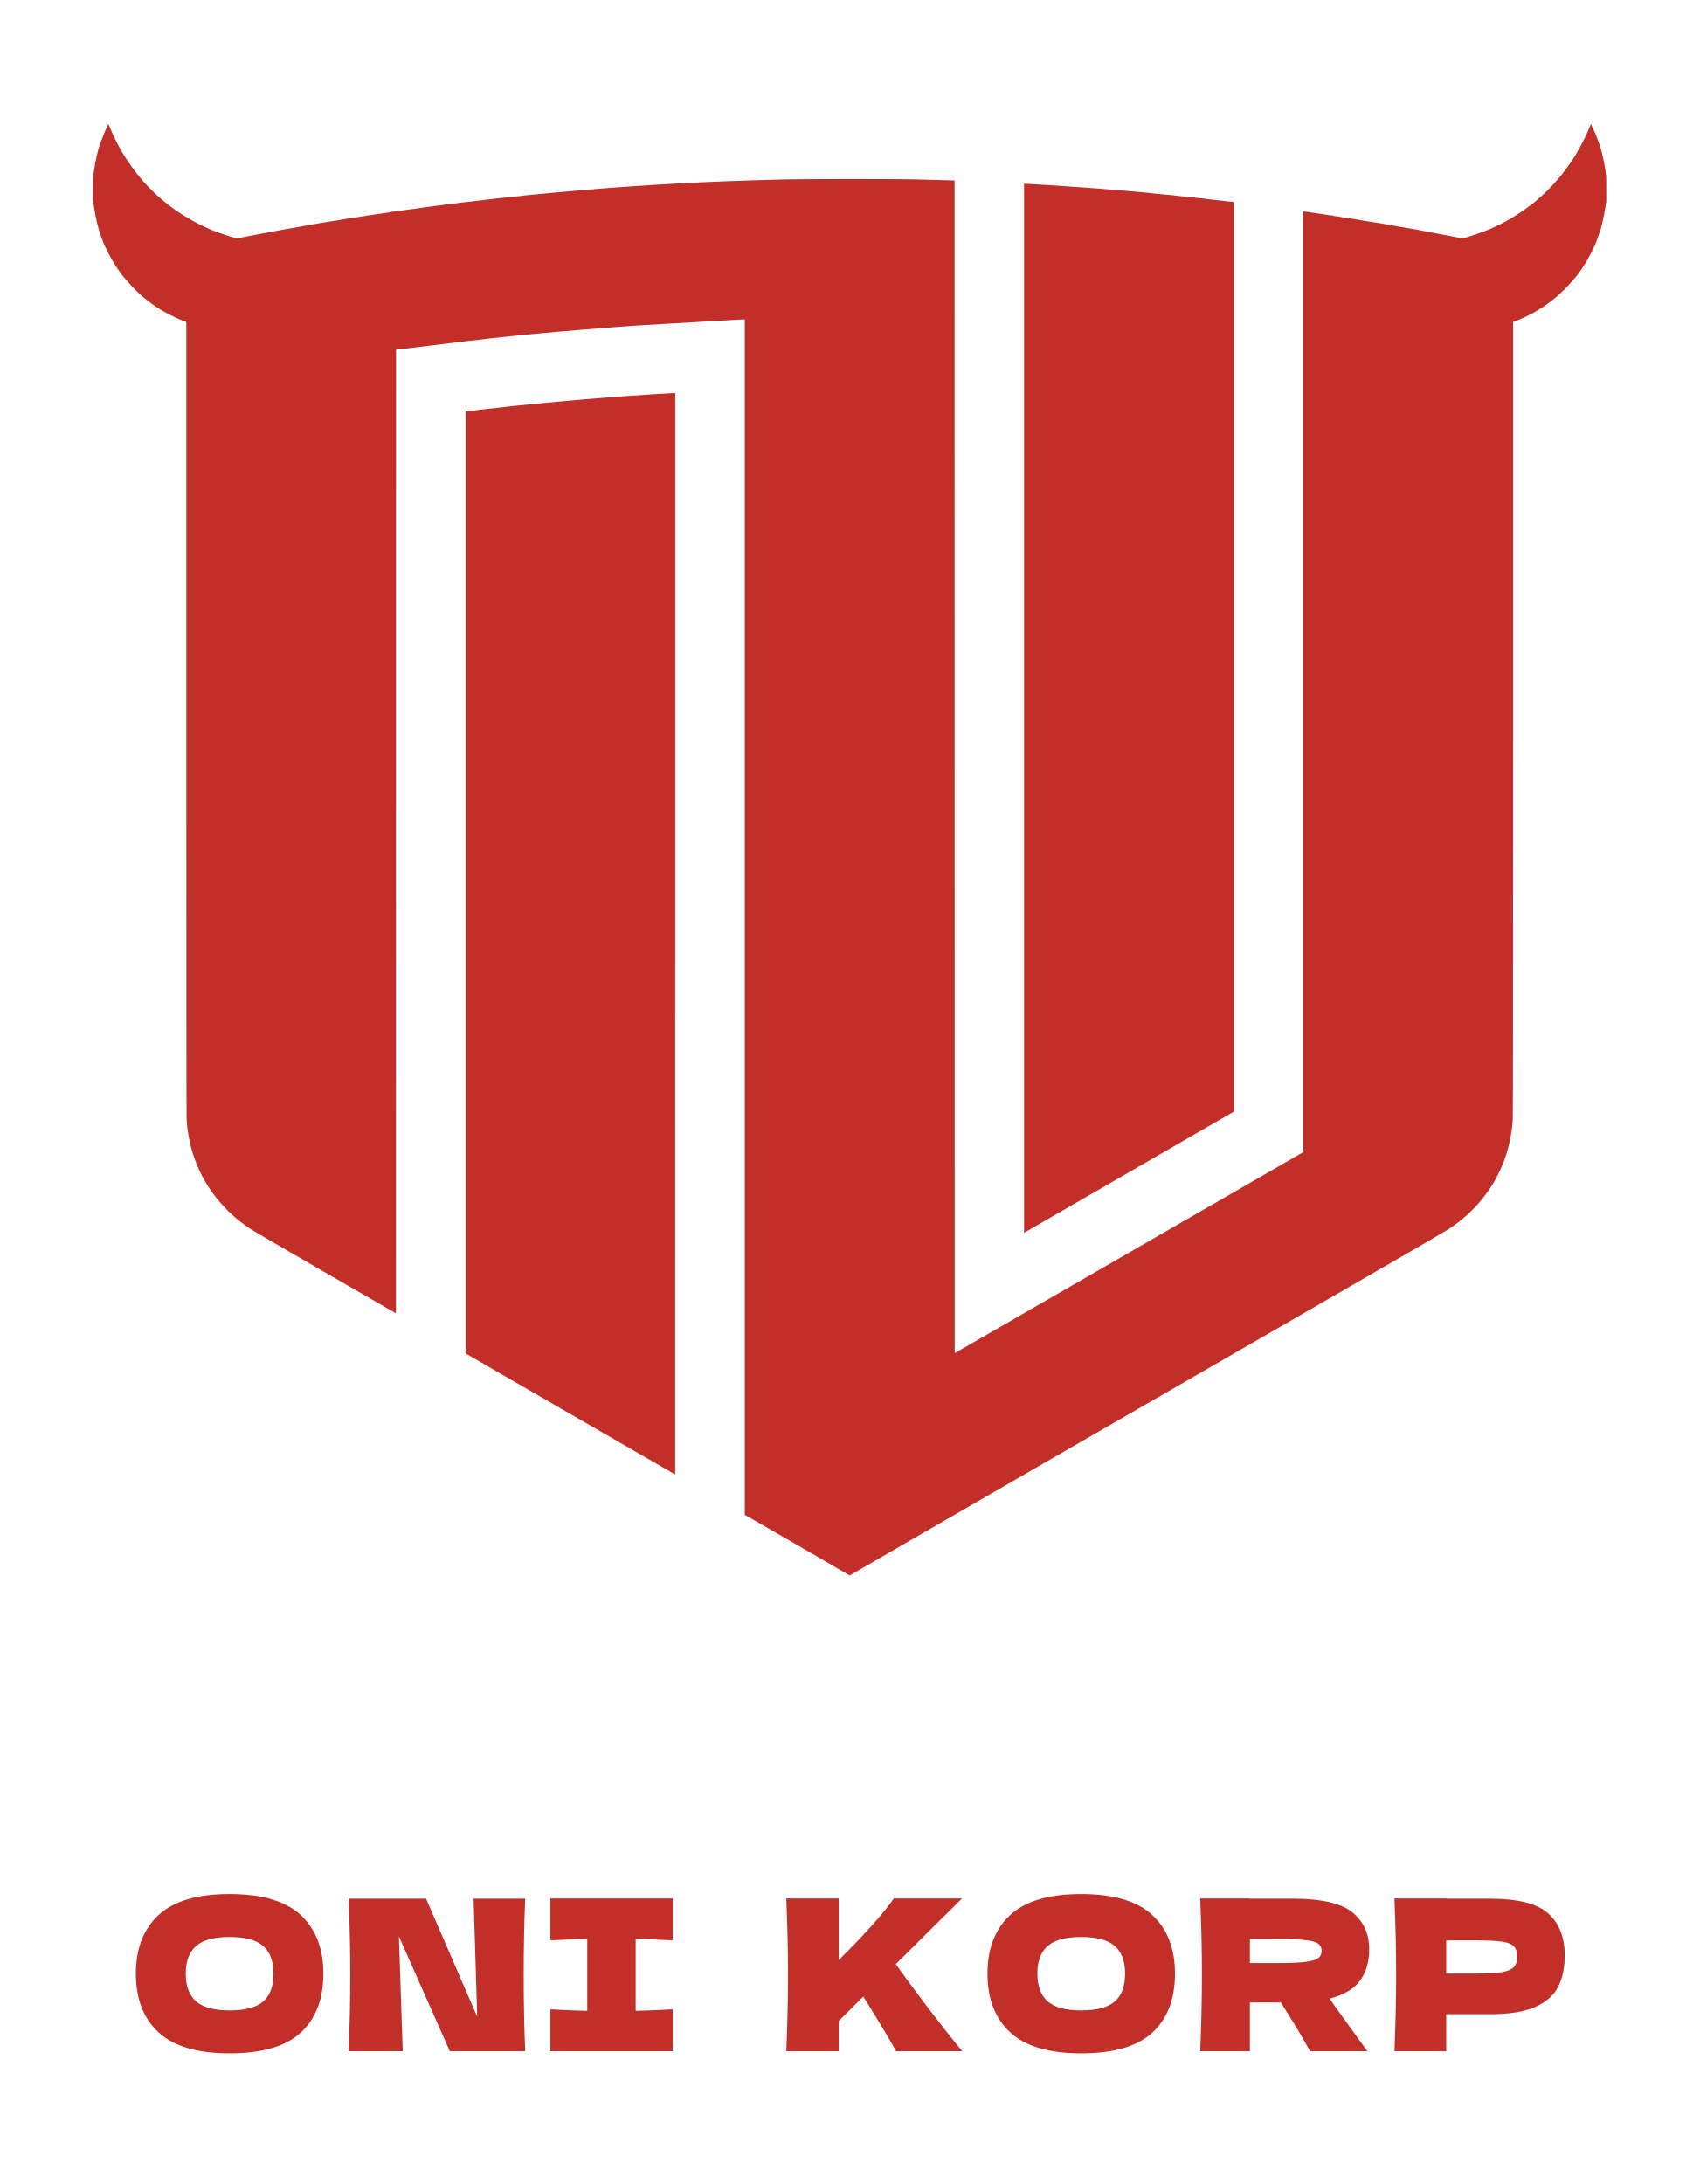
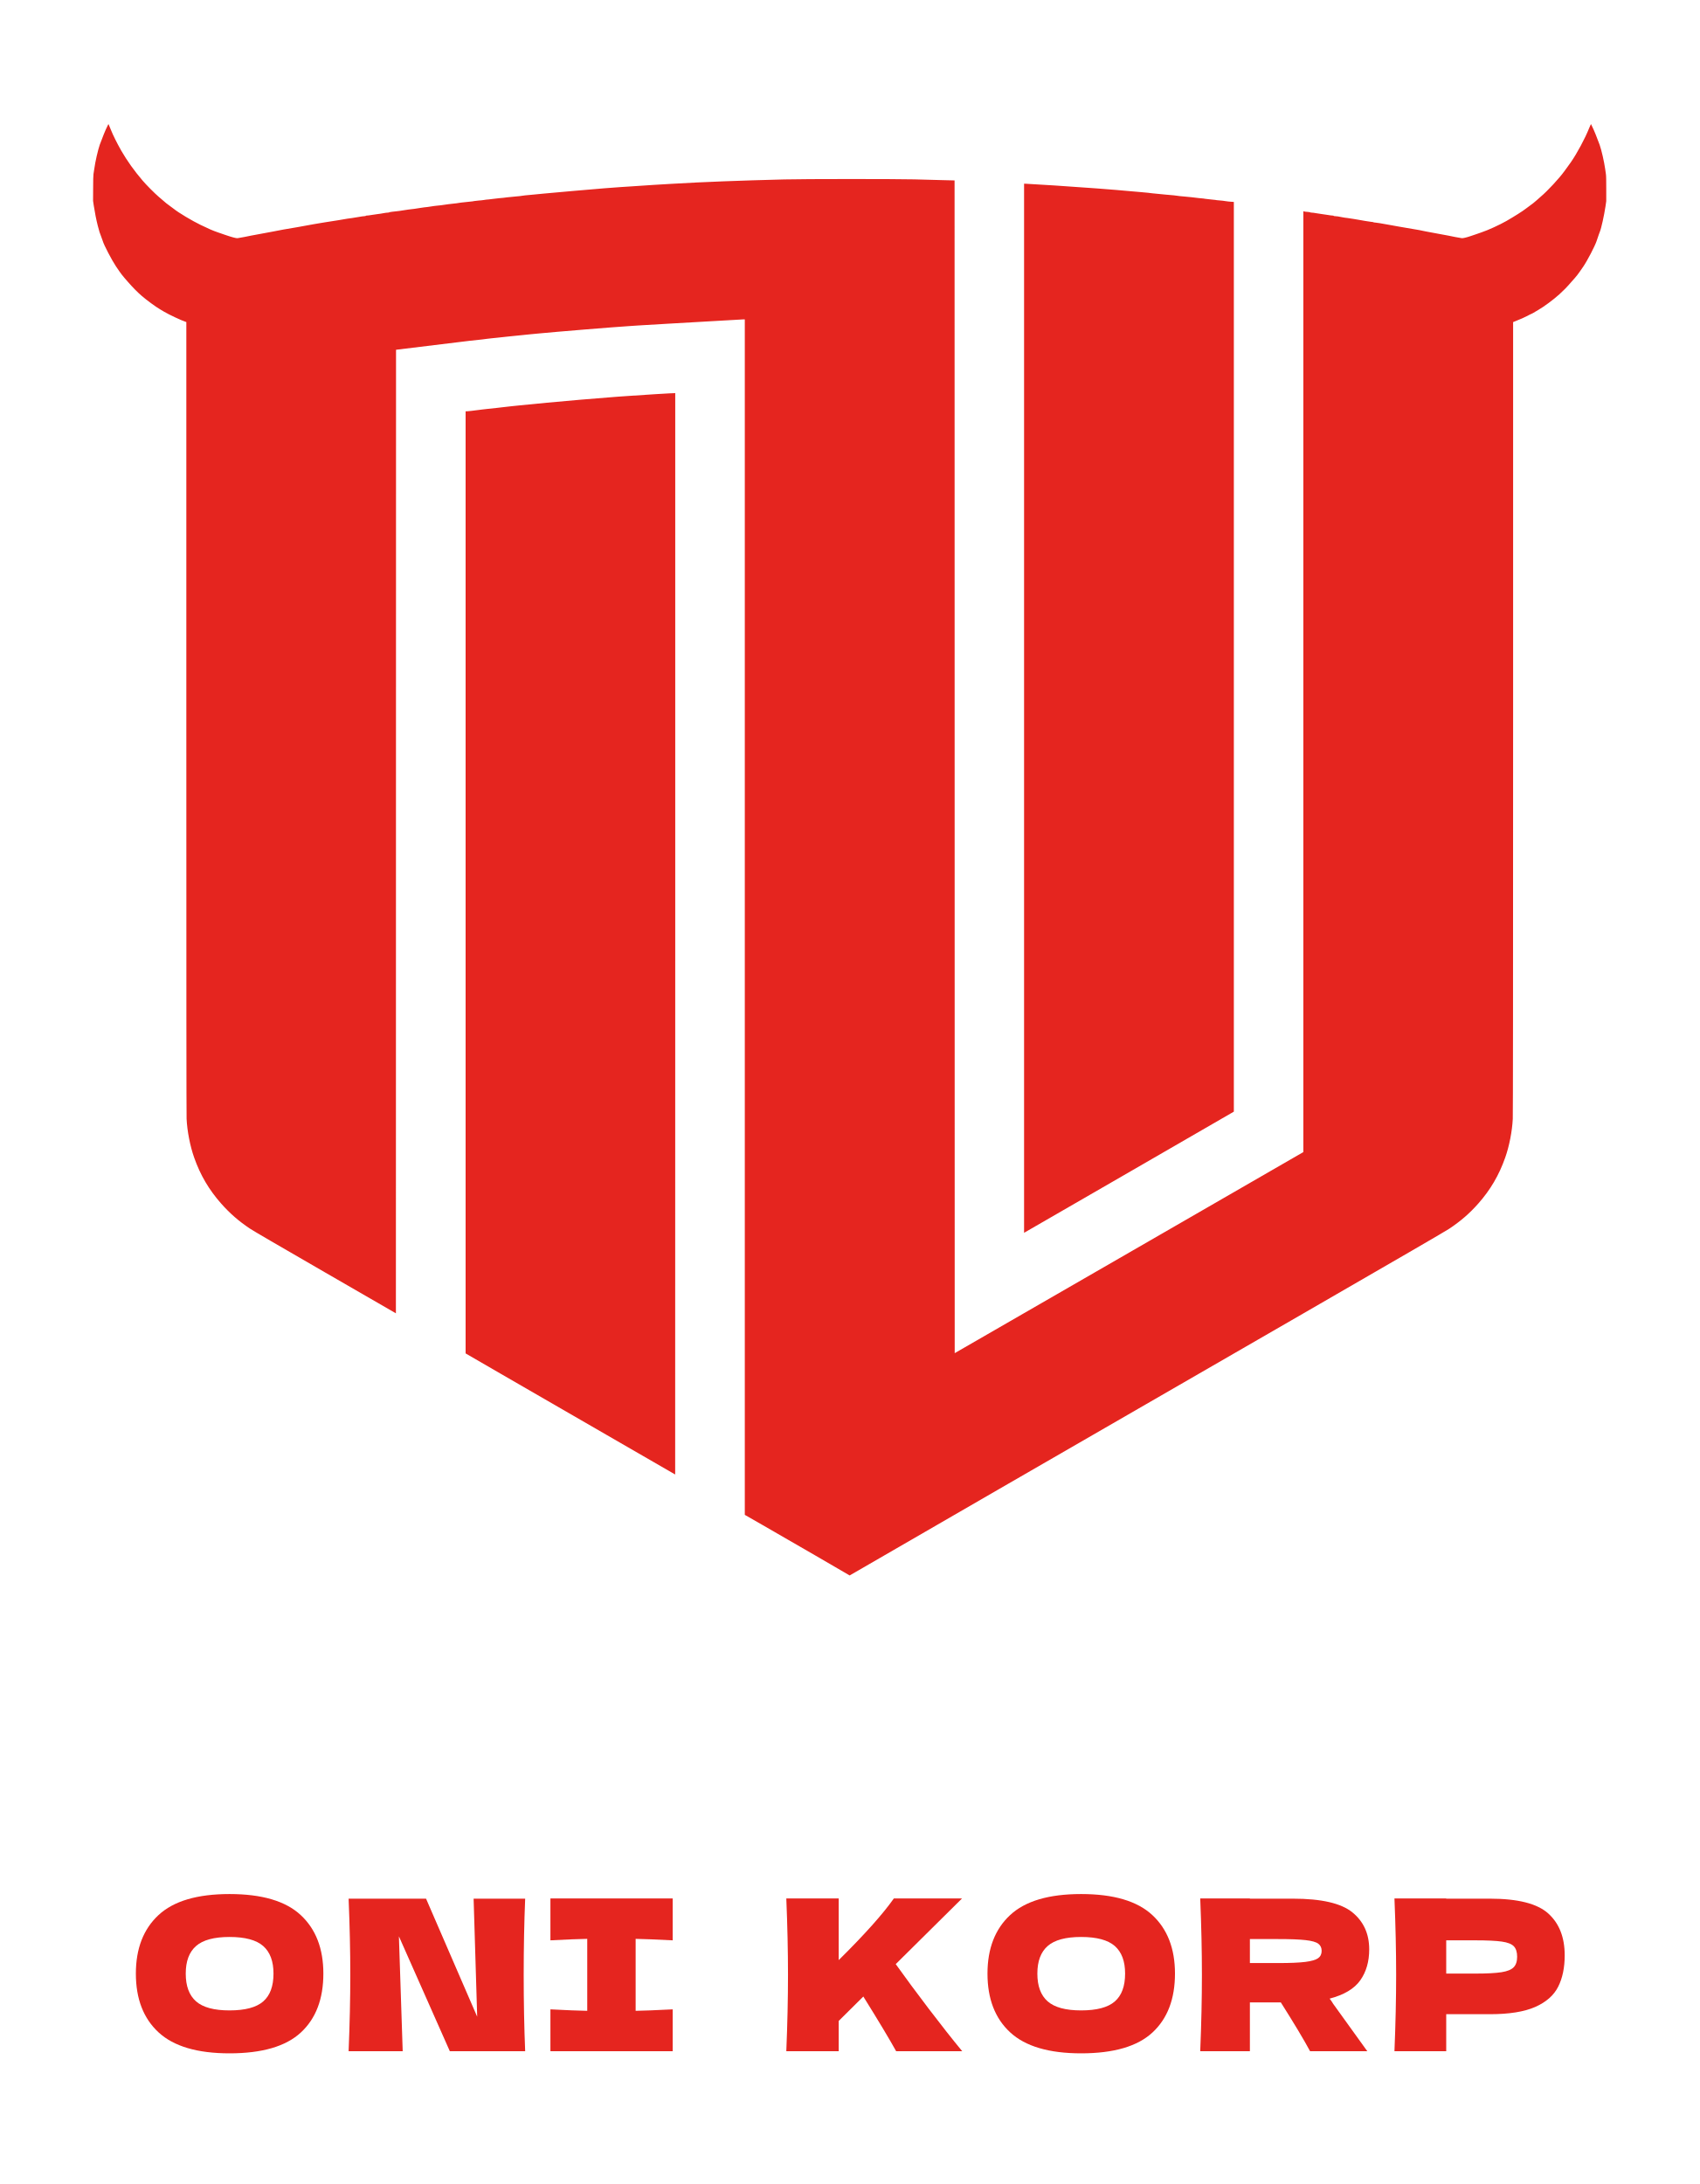
<svg xmlns="http://www.w3.org/2000/svg" viewBox="0 0 256 329">
-   <g fill="#c22e28">
+   <g fill="#E5251F">
    <g transform="translate(0.0 0)">
      <path fill-rule="evenodd" d="M122.79 234.30C119.92 232.64 116.36 230.59 114.89 229.74L112.20 228.20L112.20 138.16L112.20 48.11L112.03 48.11C111.93 48.11 109.65 48.24 106.95 48.40C104.26 48.55 101.37 48.72 100.53 48.77C98.67 48.88 97.08 48.97 96.14 49.03C95.76 49.06 95.16 49.10 94.81 49.12C92.54 49.26 83.81 49.98 81.11 50.24C80.73 50.28 80.12 50.33 79.75 50.37C79.39 50.40 78.91 50.45 78.68 50.48C78.45 50.50 77.96 50.55 77.58 50.59C77.21 50.63 76.73 50.67 76.51 50.70C76.29 50.72 75.92 50.76 75.68 50.79C75.44 50.81 75.06 50.85 74.85 50.88C74.63 50.90 74.27 50.94 74.06 50.96C73.84 50.98 73.52 51.02 73.36 51.04C73.19 51.07 72.84 51.11 72.59 51.14C71.86 51.21 71.33 51.27 70.81 51.33C70.55 51.37 70.07 51.42 69.74 51.46C69.42 51.50 67.01 51.79 64.41 52.11L59.66 52.69L59.65 125.27L59.64 197.84L49.04 191.72C41.97 187.64 38.16 185.42 37.62 185.06C35.94 183.93 34.63 182.79 33.32 181.31C31.49 179.24 30.18 177.03 29.25 174.38C28.64 172.66 28.20 170.40 28.11 168.55C28.08 167.87 28.07 149.46 28.07 108.05L28.07 48.51L27.97 48.48C27.38 48.30 25.47 47.40 24.74 46.97C24.56 46.86 24.27 46.69 24.10 46.59C23.49 46.24 22.06 45.19 21.36 44.58C20.75 44.06 20.00 43.30 19.31 42.51C18.39 41.46 18.32 41.38 17.48 40.14C16.87 39.24 15.63 36.87 15.49 36.33C15.46 36.22 15.36 35.93 15.26 35.69C15.03 35.13 14.96 34.89 14.72 33.97C14.51 33.15 14.28 31.99 14.12 30.94L14.02 30.26L14.03 28.42C14.03 27.19 14.05 26.46 14.08 26.23C14.11 26.03 14.16 25.69 14.20 25.46C14.35 24.33 14.76 22.58 15.03 21.80C15.40 20.77 15.91 19.52 16.17 19.02L16.33 18.69L16.41 18.84C16.45 18.93 16.59 19.26 16.72 19.59C17.05 20.41 17.61 21.54 18.27 22.70C19.14 24.21 20.22 25.73 21.48 27.20C22.03 27.85 23.33 29.15 23.87 29.61C24.09 29.79 24.37 30.04 24.50 30.15C24.74 30.38 25.31 30.84 25.72 31.12C25.87 31.22 26.07 31.37 26.18 31.46C26.86 32.02 28.97 33.28 30.22 33.88C31.45 34.48 32.06 34.74 32.84 35.01C33.00 35.07 33.49 35.23 33.94 35.39C34.93 35.73 35.57 35.90 35.78 35.88C36.09 35.84 37.52 35.57 37.84 35.49C38.02 35.45 38.75 35.31 39.46 35.19C40.17 35.07 40.97 34.92 41.23 34.86C41.69 34.75 43.50 34.43 44.74 34.23C45.05 34.17 45.40 34.11 45.51 34.09C45.76 34.04 46.53 33.90 47.22 33.78C47.52 33.73 47.97 33.65 48.22 33.61C48.48 33.56 48.83 33.51 49.01 33.48C49.51 33.41 50.42 33.27 50.99 33.17C52.13 32.97 52.73 32.87 53.00 32.85C53.16 32.83 53.60 32.76 53.99 32.69C54.37 32.62 54.78 32.56 54.90 32.56C55.01 32.56 55.10 32.54 55.10 32.51C55.10 32.49 55.19 32.47 55.30 32.47C55.40 32.47 55.71 32.43 55.99 32.38C56.26 32.33 56.66 32.27 56.88 32.25C57.10 32.23 57.48 32.17 57.73 32.12C57.99 32.07 58.29 32.03 58.40 32.03C58.51 32.03 58.61 32.01 58.62 31.99C58.63 31.97 58.83 31.93 59.07 31.90C60.11 31.79 60.32 31.76 60.78 31.68C61.27 31.60 61.75 31.53 62.42 31.46C62.63 31.44 63.00 31.38 63.26 31.33C63.51 31.28 63.78 31.24 63.87 31.24C63.95 31.24 64.20 31.21 64.41 31.18C65.32 31.04 65.74 30.98 65.86 30.98C65.93 30.98 66.18 30.95 66.43 30.92C67.37 30.78 67.85 30.72 68.34 30.67C68.62 30.65 68.93 30.60 69.04 30.58C69.23 30.54 69.49 30.51 70.66 30.39C71.01 30.36 71.39 30.31 71.49 30.28C71.60 30.26 71.88 30.23 72.11 30.21C72.34 30.20 72.68 30.16 72.87 30.13C73.07 30.09 73.41 30.05 73.64 30.04C73.87 30.02 74.13 29.99 74.21 29.97C74.29 29.95 74.72 29.90 75.15 29.86C75.59 29.83 76.13 29.77 76.36 29.73C76.59 29.70 77.18 29.64 77.67 29.60C78.17 29.56 78.61 29.51 78.66 29.49C78.71 29.47 79.35 29.40 80.08 29.34C80.82 29.27 81.66 29.19 81.94 29.16C82.23 29.13 84.19 28.95 86.28 28.77C90.94 28.37 91.96 28.28 93.51 28.18C93.92 28.15 94.69 28.10 95.21 28.07C97.25 27.93 98.09 27.87 98.51 27.85C99.01 27.82 100.08 27.76 101.20 27.69C106.08 27.40 111.42 27.20 118.14 27.03C121.18 26.95 134.81 26.95 137.73 27.02C138.89 27.05 140.73 27.10 141.82 27.13L143.80 27.18L143.81 115.51L143.82 203.84L170.08 188.70L196.34 173.55L196.34 102.68L196.34 31.81L196.44 31.85C196.50 31.88 196.74 31.91 196.97 31.92C197.20 31.94 197.39 31.97 197.39 31.99C197.39 32.01 197.49 32.03 197.60 32.03C197.71 32.03 198.03 32.07 198.29 32.12C198.56 32.17 198.94 32.23 199.14 32.25C199.35 32.27 199.74 32.33 200.02 32.38C200.29 32.43 200.60 32.47 200.71 32.47C200.81 32.47 200.90 32.49 200.90 32.51C200.90 32.54 200.99 32.56 201.10 32.56C201.32 32.56 201.66 32.61 202.28 32.74C202.49 32.78 202.81 32.83 202.98 32.84C203.15 32.86 203.56 32.92 203.90 32.98C204.24 33.04 204.63 33.11 204.78 33.13C204.92 33.15 205.31 33.22 205.63 33.28C205.96 33.34 206.37 33.40 206.56 33.42C206.75 33.43 206.90 33.46 206.90 33.48C206.90 33.50 207.03 33.52 207.20 33.53C207.47 33.55 207.88 33.62 209.77 33.96C210.18 34.04 210.58 34.11 210.65 34.12C211.00 34.18 213.38 34.59 213.80 34.66C214.07 34.71 214.50 34.80 214.77 34.86C215.03 34.92 215.83 35.07 216.54 35.19C217.25 35.31 217.98 35.45 218.16 35.49C218.48 35.57 219.91 35.84 220.22 35.88C220.38 35.90 220.97 35.76 221.49 35.58C221.65 35.53 222.03 35.39 222.35 35.29C222.66 35.18 223.04 35.05 223.18 35.00C224.18 34.67 225.93 33.86 226.93 33.29C228.08 32.63 229.46 31.76 229.82 31.46C229.93 31.37 230.14 31.22 230.28 31.12C230.69 30.84 231.27 30.38 231.51 30.15C231.63 30.04 231.90 29.79 232.12 29.61C233.10 28.79 234.93 26.82 235.66 25.79C235.78 25.62 235.94 25.40 236.02 25.30C236.10 25.21 236.39 24.80 236.66 24.41C237.58 23.08 238.79 20.83 239.39 19.31C239.48 19.10 239.58 18.87 239.61 18.81L239.67 18.69L239.83 19.02C240.09 19.52 240.60 20.77 240.97 21.80C241.25 22.58 241.65 24.33 241.81 25.46C241.84 25.69 241.89 26.03 241.92 26.23C241.96 26.47 241.97 27.14 241.97 28.44L241.97 30.30L241.86 31.07C241.64 32.51 241.22 34.41 241.01 34.90C240.94 35.06 240.83 35.39 240.51 36.33C240.25 37.10 239.10 39.31 238.49 40.19C237.61 41.47 237.60 41.48 236.69 42.50C235.94 43.36 235.59 43.71 234.89 44.35C234.03 45.13 232.55 46.23 231.68 46.72C231.42 46.87 231.12 47.04 231.02 47.11C230.93 47.17 230.76 47.26 230.65 47.30C230.54 47.34 230.30 47.47 230.10 47.58C229.80 47.75 228.98 48.11 228.17 48.43L227.94 48.52L227.94 108.05C227.94 149.47 227.92 167.87 227.89 168.55C227.80 170.40 227.36 172.66 226.75 174.38C225.82 177.03 224.52 179.24 222.69 181.31C221.36 182.81 220.05 183.94 218.33 185.09C217.73 185.49 211.25 189.25 196.23 197.92C164.20 216.40 129.10 236.67 128.13 237.25L128.00 237.33L122.79 234.30ZM91.30 216.11C85.57 212.80 78.47 208.70 75.51 206.99L70.14 203.88L70.14 132.92L70.14 61.96L70.33 61.96C70.44 61.96 70.72 61.93 70.96 61.90C71.19 61.86 71.59 61.81 71.84 61.79C72.10 61.76 72.45 61.72 72.63 61.69C72.80 61.67 73.12 61.63 73.33 61.61C73.70 61.57 74.20 61.51 74.91 61.44C75.12 61.41 75.46 61.37 75.68 61.35C75.90 61.33 76.25 61.29 76.47 61.26C76.68 61.24 77.05 61.20 77.28 61.17C77.51 61.15 77.99 61.10 78.35 61.06C78.71 61.03 79.31 60.97 79.68 60.93C80.79 60.82 81.60 60.74 82.34 60.67C84.24 60.48 90.55 59.94 92.90 59.77C93.62 59.72 94.46 59.66 94.76 59.64C96.28 59.52 101.69 59.19 101.72 59.22C101.72 59.22 101.73 95.88 101.72 140.67L101.71 222.12L91.30 216.11ZM154.27 106.69L154.27 27.67L154.55 27.68C155.07 27.70 157.41 27.84 158.87 27.94C160.69 28.06 164.15 28.30 164.46 28.33C164.58 28.34 164.97 28.37 165.31 28.39C167.32 28.54 169.30 28.71 170.14 28.79C170.36 28.81 171.14 28.88 171.87 28.94C172.59 29.00 173.37 29.08 173.60 29.12C173.83 29.15 174.74 29.24 175.63 29.32C176.53 29.39 177.30 29.47 177.34 29.49C177.39 29.51 177.86 29.56 178.37 29.60C178.89 29.64 179.40 29.69 179.50 29.71C179.60 29.73 180.09 29.79 180.59 29.84C181.10 29.88 181.54 29.93 181.57 29.95C181.61 29.96 181.96 30.00 182.35 30.04C182.75 30.07 183.08 30.11 183.11 30.12C183.13 30.14 183.39 30.17 183.69 30.19C184.00 30.21 184.42 30.26 184.63 30.30C184.84 30.33 185.20 30.38 185.44 30.39L185.87 30.42L185.87 98.94L185.87 167.46L170.28 176.47C161.71 181.42 154.60 185.53 154.48 185.59L154.27 185.71L154.27 106.69Z" />
    </g>
    <g transform="translate(19.2 309.0) scale(0.0317 -0.0317)">
      <path transform="translate(0 0)" d="M40 369Q40 547 147.5 647.0Q255 747 485 747Q716 747 823.5 647.0Q931 547 931 369Q931 188 824.0 89.0Q717 -10 485 -10Q256 -10 148.0 89.5Q40 189 40 369ZM694 369Q694 457 645.0 500.0Q596 543 485 543Q375 543 326.0 500.0Q277 457 277 369Q277 280 326.0 237.0Q375 194 485 194Q596 194 645.0 236.5Q694 279 694 369Z" />
      <path transform="translate(1011 0)" d="M879 725Q872 556 872 363Q872 169 879 0H521L279 546L297 0H40Q48 194 48 363Q48 531 40 725H408L651 164L634 725Z" />
      <path transform="translate(1970 0)" d="M621 527Q502 533 445 534V192Q503 193 621 199V0H40V199Q155 193 215 192V534Q155 533 40 527V726H621Z" />
      <path transform="translate(3091 0)" d="M562 0Q515 85 406 260L289 144V0H40Q48 194 48 363Q48 532 40 726H289V433Q473 615 551 726H875L560 414Q630 316 717.5 201.0Q805 86 876 0Z" />
      <path transform="translate(4047 0)" d="M40 369Q40 547 147.5 647.0Q255 747 485 747Q716 747 823.5 647.0Q931 547 931 369Q931 188 824.0 89.0Q717 -10 485 -10Q256 -10 148.0 89.5Q40 189 40 369ZM694 369Q694 457 645.0 500.0Q596 543 485 543Q375 543 326.0 500.0Q277 457 277 369Q277 280 326.0 237.0Q375 194 485 194Q596 194 645.0 236.5Q694 279 694 369Z" />
      <path transform="translate(5058 0)" d="M655 250Q667 234 672 225L834 0H562Q518 82 423 232H276V0H40Q48 194 48 363Q48 532 40 726H276V725H481Q683 725 763.0 660.0Q843 595 843 484Q843 397 800.5 337.0Q758 277 655 250ZM276 533V419H411Q496 419 539.5 424.5Q583 430 600.0 442.0Q617 454 617 477Q617 499 601.0 511.0Q585 523 541.0 528.0Q497 533 411 533Z" />
      <path transform="translate(5981 0)" d="M494 725Q693 725 771.0 654.5Q849 584 849 456Q849 368 818.0 306.5Q787 245 709.0 210.5Q631 176 494 176H286V0H40Q48 194 48 363Q48 532 40 726H286V725ZM424 369Q507 369 548.5 375.5Q590 382 606.5 399.0Q623 416 623 449Q623 482 607.5 498.5Q592 515 550.5 521.0Q509 527 424 527H286V369Z" />
    </g>
  </g>
</svg>
